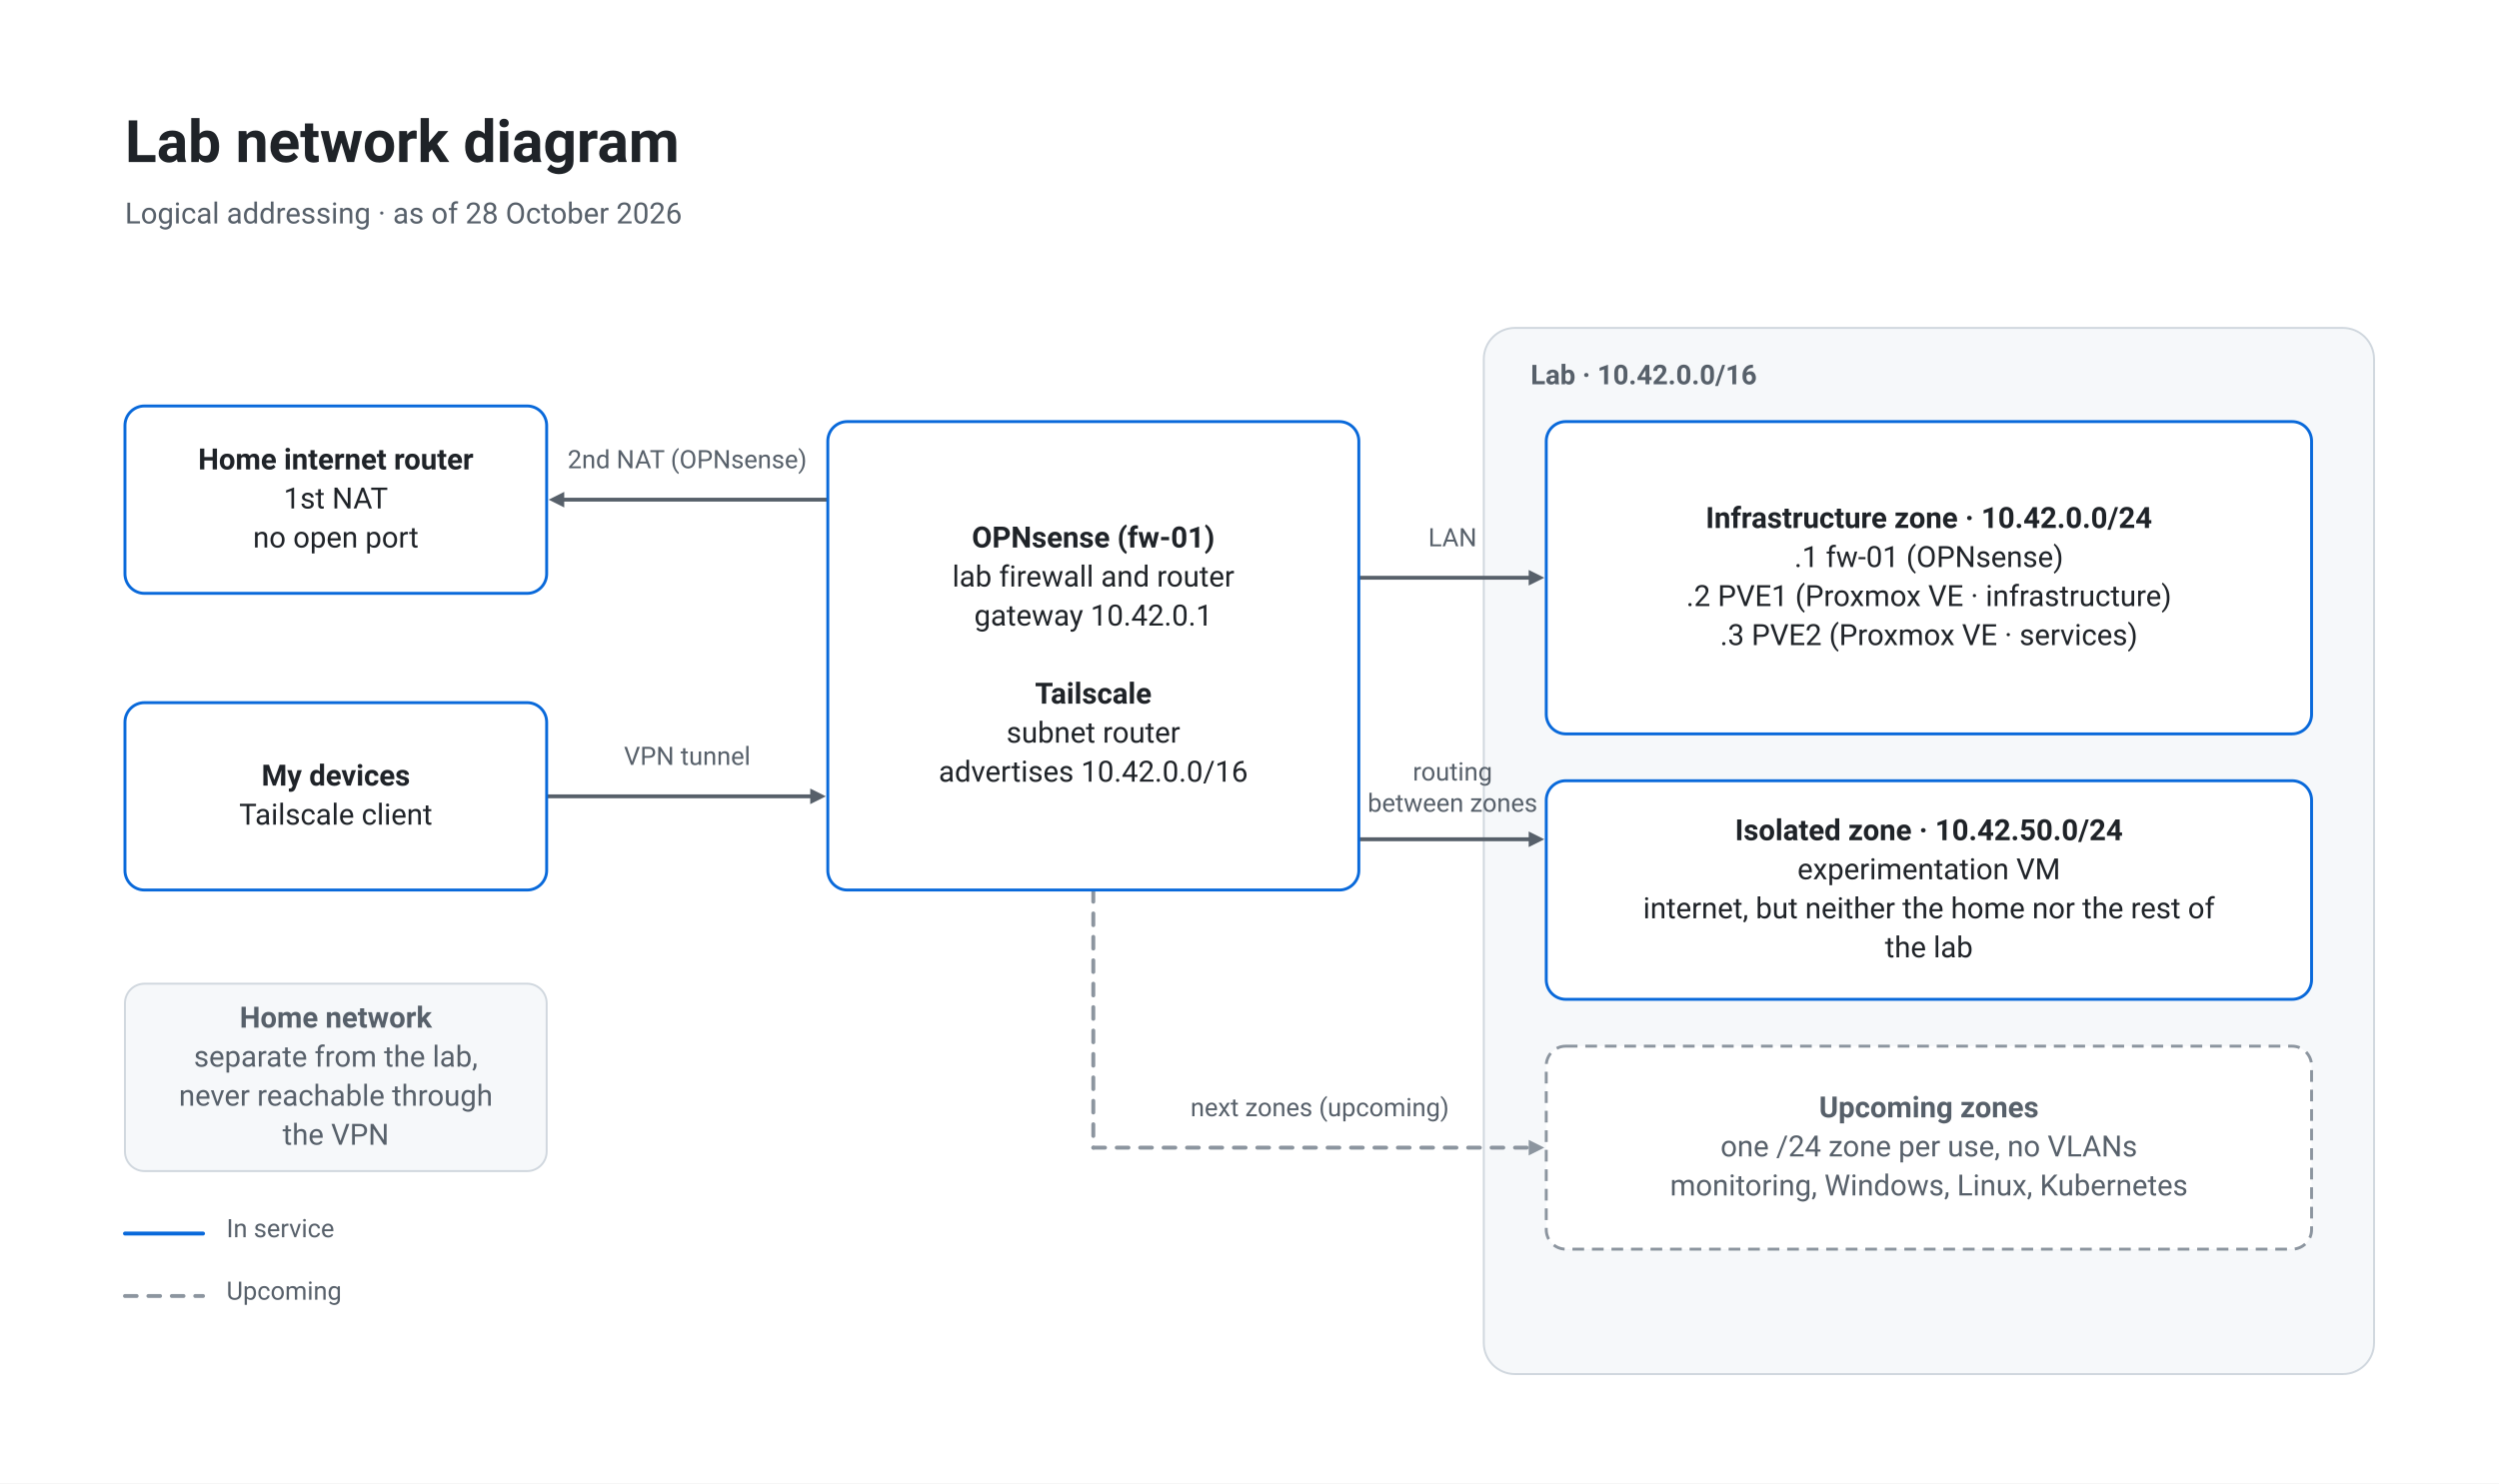
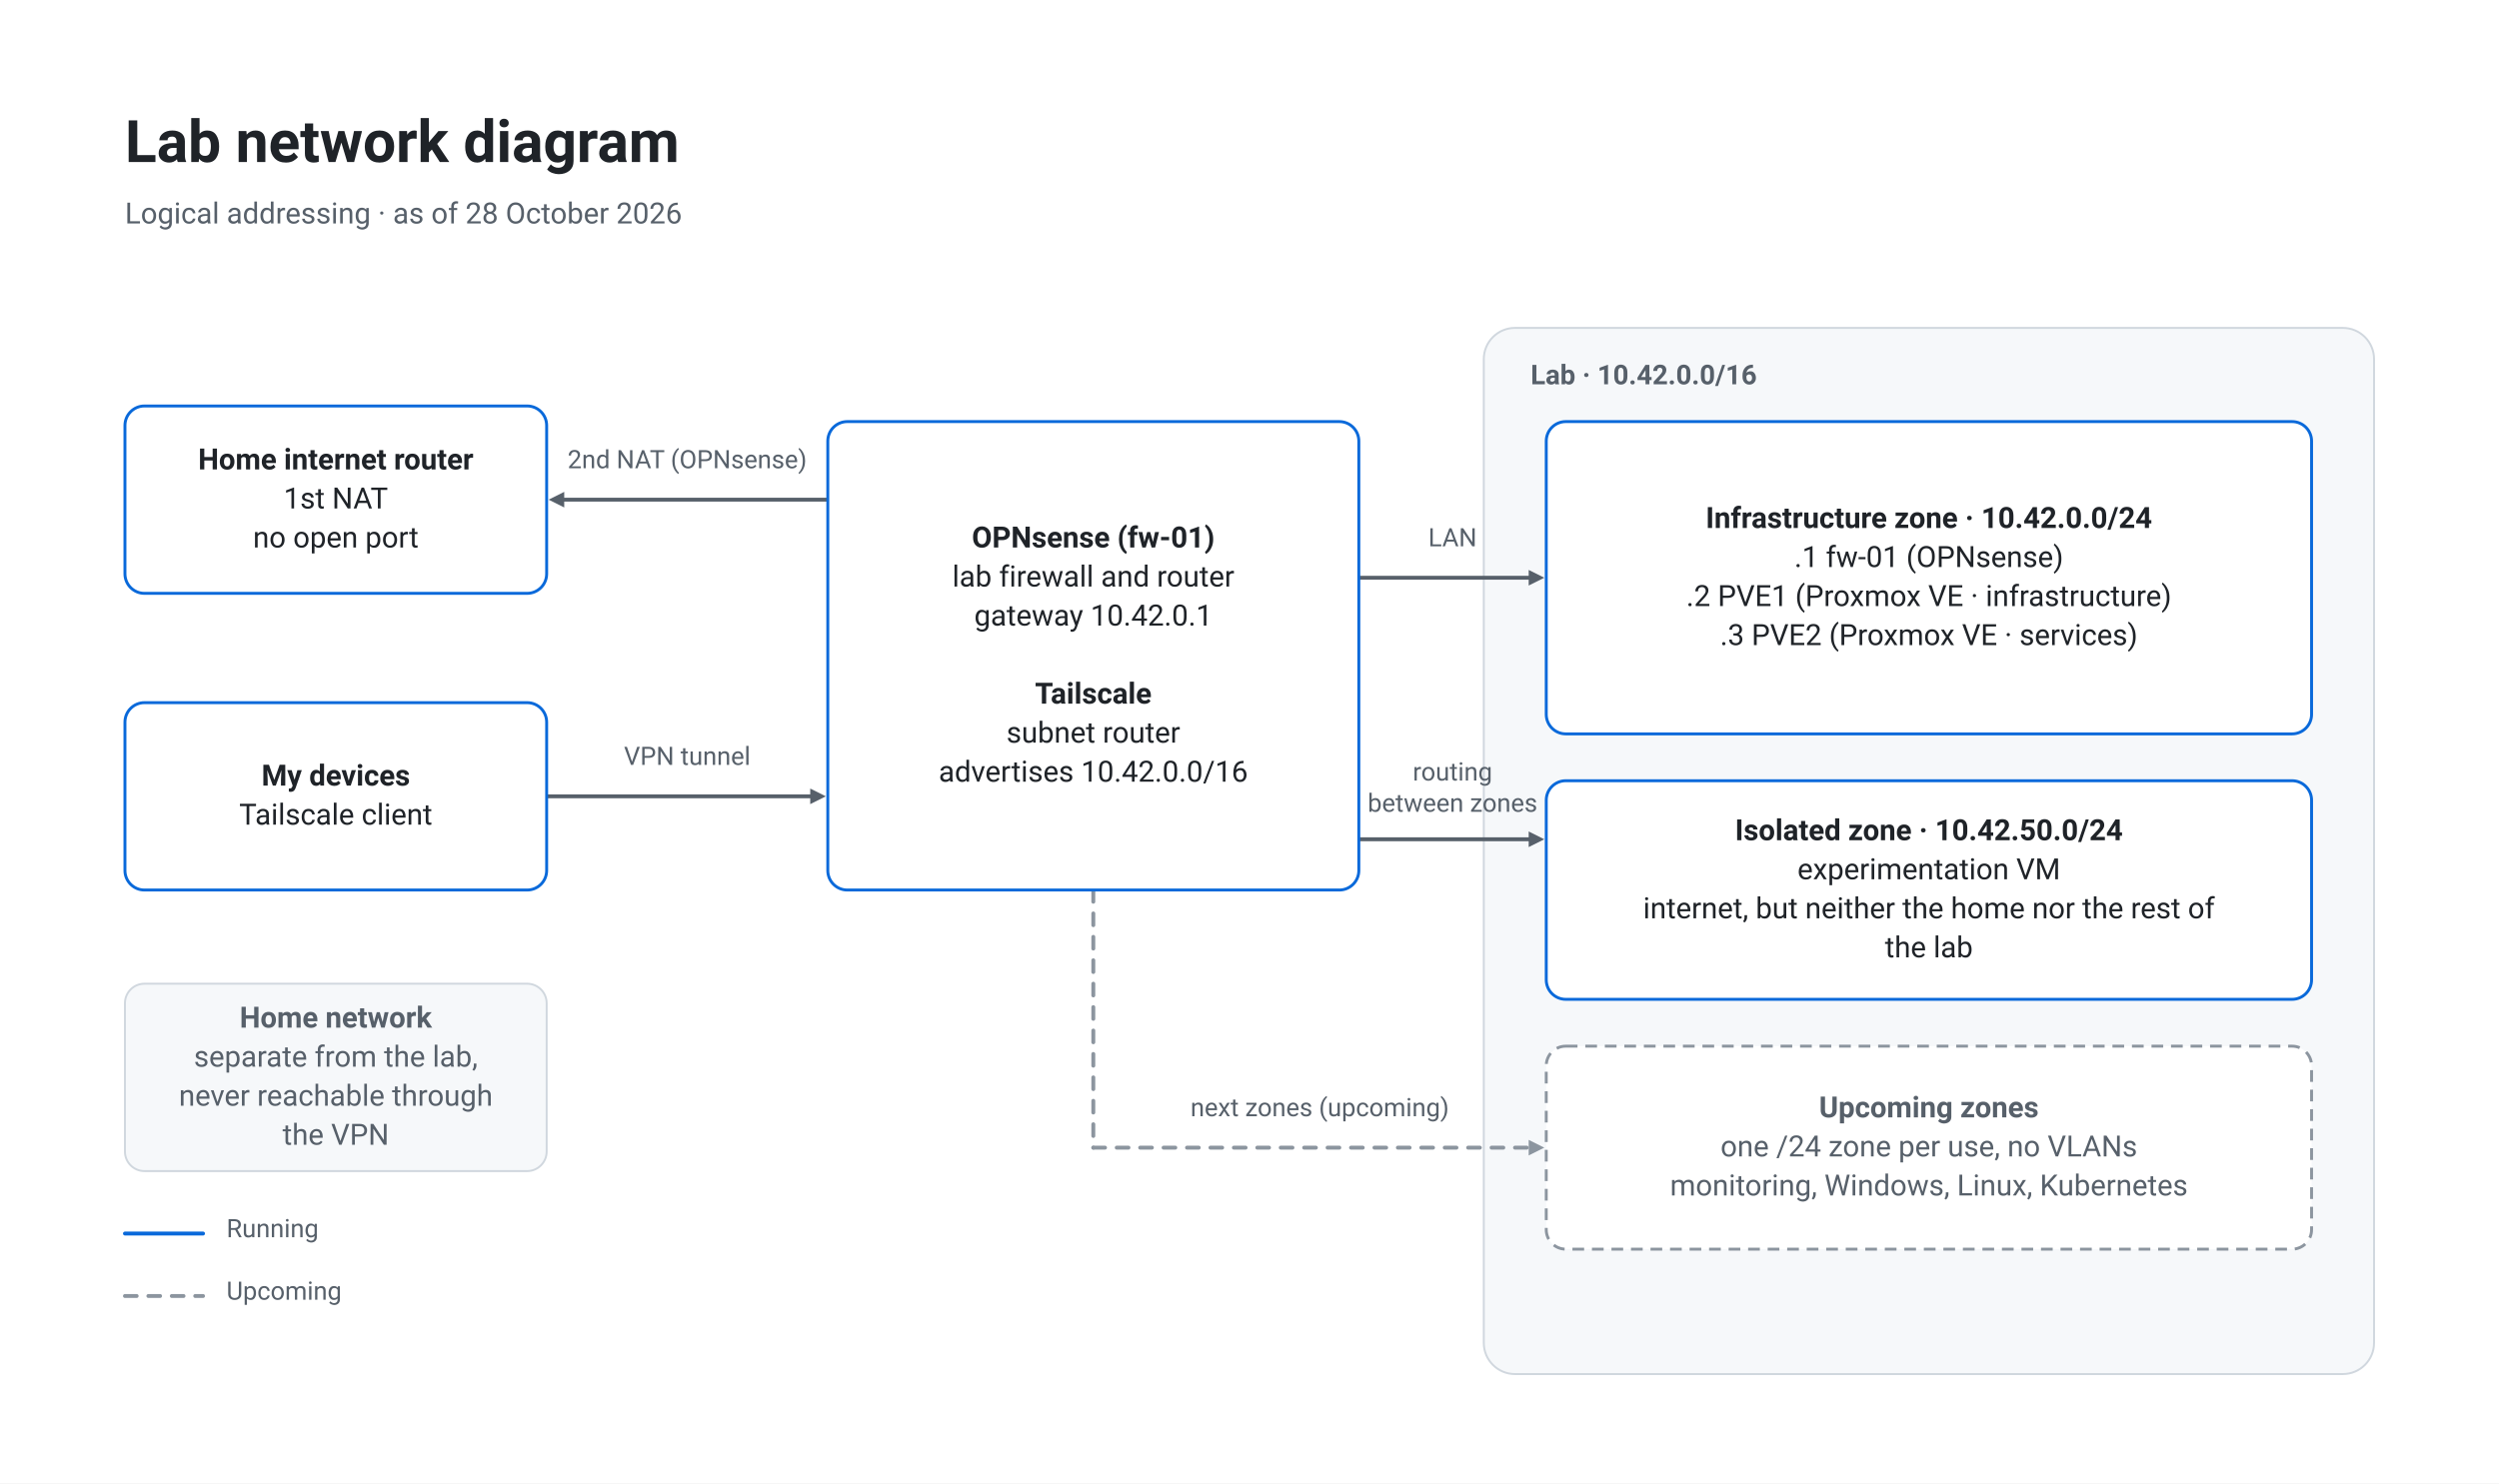
<svg xmlns="http://www.w3.org/2000/svg" width="1280" height="760" viewBox="0 0 1280 760" role="img" aria-label="Lab network diagram" font-family="system-ui, -apple-system, 'Segoe UI', Roboto, Helvetica, Arial, sans-serif">
  <rect width="1280" height="760" fill="#ffffff" />
  <rect x="760" y="168" width="456" height="536" rx="16" fill="#f6f8fa" stroke="#d0d7de" stroke-width="1" />
  <svg x="281" y="252" overflow="visible" width="143" height="8" viewBox="0 0 143 8" preserveAspectRatio="none" style="fill: none; stroke: #57606a; stroke-width: 2; stroke-linecap: round; stroke-linejoin: round">
    <defs>
      <marker id="dc-arrow-head-filled-1" orient="auto" markerWidth="5" markerHeight="5" refX="2" refY="2" overflow="visible">
        <path d="M0 0 L4 2 L0 4 Z" fill="#57606a" stroke="none" style="stroke: none; fill: #57606a; fill: context-stroke" />
      </marker>
    </defs>
    <path d="M 143 4 L 4 4" marker-end="url(#dc-arrow-head-filled-1)" />
  </svg>
  <svg x="280" y="404" overflow="visible" width="143" height="8" viewBox="0 0 143 8" preserveAspectRatio="none" style="fill: none; stroke: #57606a; stroke-width: 2; stroke-linecap: round; stroke-linejoin: round">
    <defs>
      <marker id="dc-arrow-head-filled-2" orient="auto" markerWidth="5" markerHeight="5" refX="2" refY="2" overflow="visible">
        <path d="M0 0 L4 2 L0 4 Z" fill="#57606a" stroke="none" style="stroke: none; fill: #57606a; fill: context-stroke" />
      </marker>
    </defs>
    <path d="M 0 4 L 139 4" marker-end="url(#dc-arrow-head-filled-2)" />
  </svg>
  <svg x="696" y="292" overflow="visible" width="95" height="8" viewBox="0 0 95 8" preserveAspectRatio="none" style="fill: none; stroke: #57606a; stroke-width: 2; stroke-linecap: round; stroke-linejoin: round">
    <defs>
      <marker id="dc-arrow-head-filled-3" orient="auto" markerWidth="5" markerHeight="5" refX="2" refY="2" overflow="visible">
        <path d="M0 0 L4 2 L0 4 Z" fill="#57606a" stroke="none" style="stroke: none; fill: #57606a; fill: context-stroke" />
      </marker>
    </defs>
    <path d="M 0 4 L 91 4" marker-end="url(#dc-arrow-head-filled-3)" />
  </svg>
  <svg x="556" y="456" overflow="visible" width="8" height="132" viewBox="0 0 8 132" preserveAspectRatio="none" style="fill: none; stroke: #8c959f; stroke-width: 2; stroke-dasharray: 6 6; stroke-linecap: round; stroke-linejoin: round">
    <path d="M 4 0 L 4 132" />
  </svg>
  <svg x="560" y="584" overflow="visible" width="231" height="8" viewBox="0 0 231 8" preserveAspectRatio="none" style="fill: none; stroke: #8c959f; stroke-width: 2; stroke-dasharray: 6 6; stroke-linecap: round; stroke-linejoin: round">
    <defs>
      <marker id="dc-arrow-head-filled-4" orient="auto" markerWidth="5" markerHeight="5" refX="2" refY="2" overflow="visible">
        <path d="M0 0 L4 2 L0 4 Z" fill="#8c959f" stroke="none" style="stroke: none; fill: #8c959f; fill: context-stroke" />
      </marker>
    </defs>
    <path d="M 0 4 L 227 4" marker-end="url(#dc-arrow-head-filled-4)" />
  </svg>
  <svg x="696" y="426" overflow="visible" width="95" height="8" viewBox="0 0 95 8" preserveAspectRatio="none" style="fill: none; stroke: #57606a; stroke-width: 2; stroke-linecap: round; stroke-linejoin: round">
    <defs>
      <marker id="dc-arrow-head-filled-9" orient="auto" markerWidth="5" markerHeight="5" refX="2" refY="2" overflow="visible">
        <path d="M0 0 L4 2 L0 4 Z" fill="#57606a" stroke="none" style="stroke: none; fill: #57606a; fill: context-stroke" />
      </marker>
    </defs>
    <path d="M 0 4 L 91 4" marker-end="url(#dc-arrow-head-filled-9)" />
  </svg>
  <svg x="64" y="628" overflow="visible" width="40" height="8" viewBox="0 0 40 8" preserveAspectRatio="none" style="fill: none; stroke: #0969da; stroke-width: 2; stroke-linecap: round">
    <path d="M 0 4 L 40 4" />
  </svg>
  <svg x="64" y="660" overflow="visible" width="40" height="8" viewBox="0 0 40 8" preserveAspectRatio="none" style="fill: none; stroke: #8c959f; stroke-width: 2; stroke-dasharray: 6 6; stroke-linecap: round">
    <path d="M 0 4 L 40 4" />
  </svg>
  <rect x="64" y="208" width="216" height="96" rx="10" fill="#ffffff" stroke="#0969da" stroke-width="1.5" />
  <text x="172" y="240.5" text-anchor="middle" font-size="15" font-weight="700" fill="#1f2328">Home internet router</text>
  <text x="172" y="260.5" text-anchor="middle" font-size="15" fill="#1f2328">1st NAT</text>
  <text x="172" y="280.5" text-anchor="middle" font-size="15" fill="#1f2328">no open port</text>
  <rect x="64" y="360" width="216" height="96" rx="10" fill="#ffffff" stroke="#0969da" stroke-width="1.5" />
  <text x="172" y="402.5" text-anchor="middle" font-size="15" font-weight="700" fill="#1f2328">My devices</text>
  <text x="172" y="422.5" text-anchor="middle" font-size="15" fill="#1f2328">Tailscale client</text>
  <rect x="424" y="216" width="272" height="240" rx="10" fill="#ffffff" stroke="#0969da" stroke-width="1.5" />
  <text x="560" y="280.5" text-anchor="middle" font-size="15" font-weight="700" fill="#1f2328">OPNsense (fw-01)</text>
  <text x="560" y="300.5" text-anchor="middle" font-size="15" fill="#1f2328">lab firewall and router</text>
  <text x="560" y="320.5" text-anchor="middle" font-size="15" fill="#1f2328">gateway 10.42.0.1</text>
  <text x="560" y="340.5" text-anchor="middle" font-size="15" fill="#1f2328" />
  <text x="560" y="360.5" text-anchor="middle" font-size="15" font-weight="700" fill="#1f2328">Tailscale</text>
  <text x="560" y="380.5" text-anchor="middle" font-size="15" fill="#1f2328">subnet router</text>
  <text x="560" y="400.5" text-anchor="middle" font-size="15" fill="#1f2328">advertises 10.42.0.0/16</text>
  <rect x="792" y="216" width="392" height="160" rx="10" fill="#ffffff" stroke="#0969da" stroke-width="1.5" />
  <text x="988" y="270.5" text-anchor="middle" font-size="15" font-weight="700" fill="#1f2328">Infrastructure zone · 10.42.0.0/24</text>
  <text x="988" y="290.5" text-anchor="middle" font-size="15" fill="#1f2328">.1 fw-01 (OPNsense)</text>
  <text x="988" y="310.5" text-anchor="middle" font-size="15" fill="#1f2328">.2 PVE1 (Proxmox VE · infrastructure)</text>
  <text x="988" y="330.5" text-anchor="middle" font-size="15" fill="#1f2328">.3 PVE2 (Proxmox VE · services)</text>
  <rect x="792" y="400" width="392" height="112" rx="10" fill="#ffffff" stroke="#0969da" stroke-width="1.5" />
  <text x="988" y="430.5" text-anchor="middle" font-size="15" font-weight="700" fill="#1f2328">Isolated zone · 10.42.50.0/24</text>
  <text x="988" y="450.5" text-anchor="middle" font-size="15" fill="#1f2328">experimentation VM</text>
  <text x="988" y="470.5" text-anchor="middle" font-size="15" fill="#1f2328">internet, but neither the home nor the rest of</text>
  <text x="988" y="490.5" text-anchor="middle" font-size="15" fill="#1f2328">the lab</text>
  <rect x="792" y="536" width="392" height="104" rx="10" fill="#ffffff" stroke="#8c959f" stroke-width="1.5" stroke-dasharray="6 4" />
  <text x="988" y="572.5" text-anchor="middle" font-size="15" font-weight="700" fill="#57606a">Upcoming zones</text>
  <text x="988" y="592.5" text-anchor="middle" font-size="15" fill="#57606a">one /24 zone per use, no VLANs</text>
  <text x="988" y="612.5" text-anchor="middle" font-size="15" fill="#57606a">monitoring, Windows, Linux, Kubernetes</text>
  <rect x="64" y="504" width="216" height="96" rx="10" fill="#f6f8fa" stroke="#d0d7de" stroke-width="1" />
  <text x="172" y="526.5" text-anchor="middle" font-size="15" font-weight="700" fill="#57606a">Home network</text>
  <text x="172" y="546.5" text-anchor="middle" font-size="15" fill="#57606a">separate from the lab,</text>
  <text x="172" y="566.5" text-anchor="middle" font-size="15" fill="#57606a">never reachable through</text>
  <text x="172" y="586.5" text-anchor="middle" font-size="15" fill="#57606a">the VPN</text>
  <text x="64" y="83.0" font-size="30" font-weight="700" fill="#1f2328">Lab network diagram</text>
  <text x="64" y="114.5" font-size="15" fill="#57606a">Logical addressing · as of 28 October 2026</text>
  <text x="784" y="196.9" font-size="14" font-weight="600" fill="#57606a">Lab · 10.42.0.0/16</text>
  <text x="352" y="239.9" text-anchor="middle" font-size="13" fill="#57606a">2nd NAT (OPNsense)</text>
  <text x="352" y="391.9" text-anchor="middle" font-size="13" fill="#57606a">VPN tunnel</text>
  <text x="744" y="279.9" text-anchor="middle" font-size="13" fill="#57606a">LAN</text>
  <text x="676" y="571.9" text-anchor="middle" font-size="13" fill="#57606a">next zones (upcoming)</text>
-   <text x="116" y="633.9" font-size="13" fill="#57606a">In service</text>
+   <text x="116" y="633.9" font-size="13" fill="#57606a">Running</text>
  <text x="116" y="665.9" font-size="13" fill="#57606a">Upcoming</text>
  <text x="744" y="399.9" text-anchor="middle" font-size="13" fill="#57606a">routing</text>
  <text x="744" y="415.9" text-anchor="middle" font-size="13" fill="#57606a">between zones</text>
</svg>
